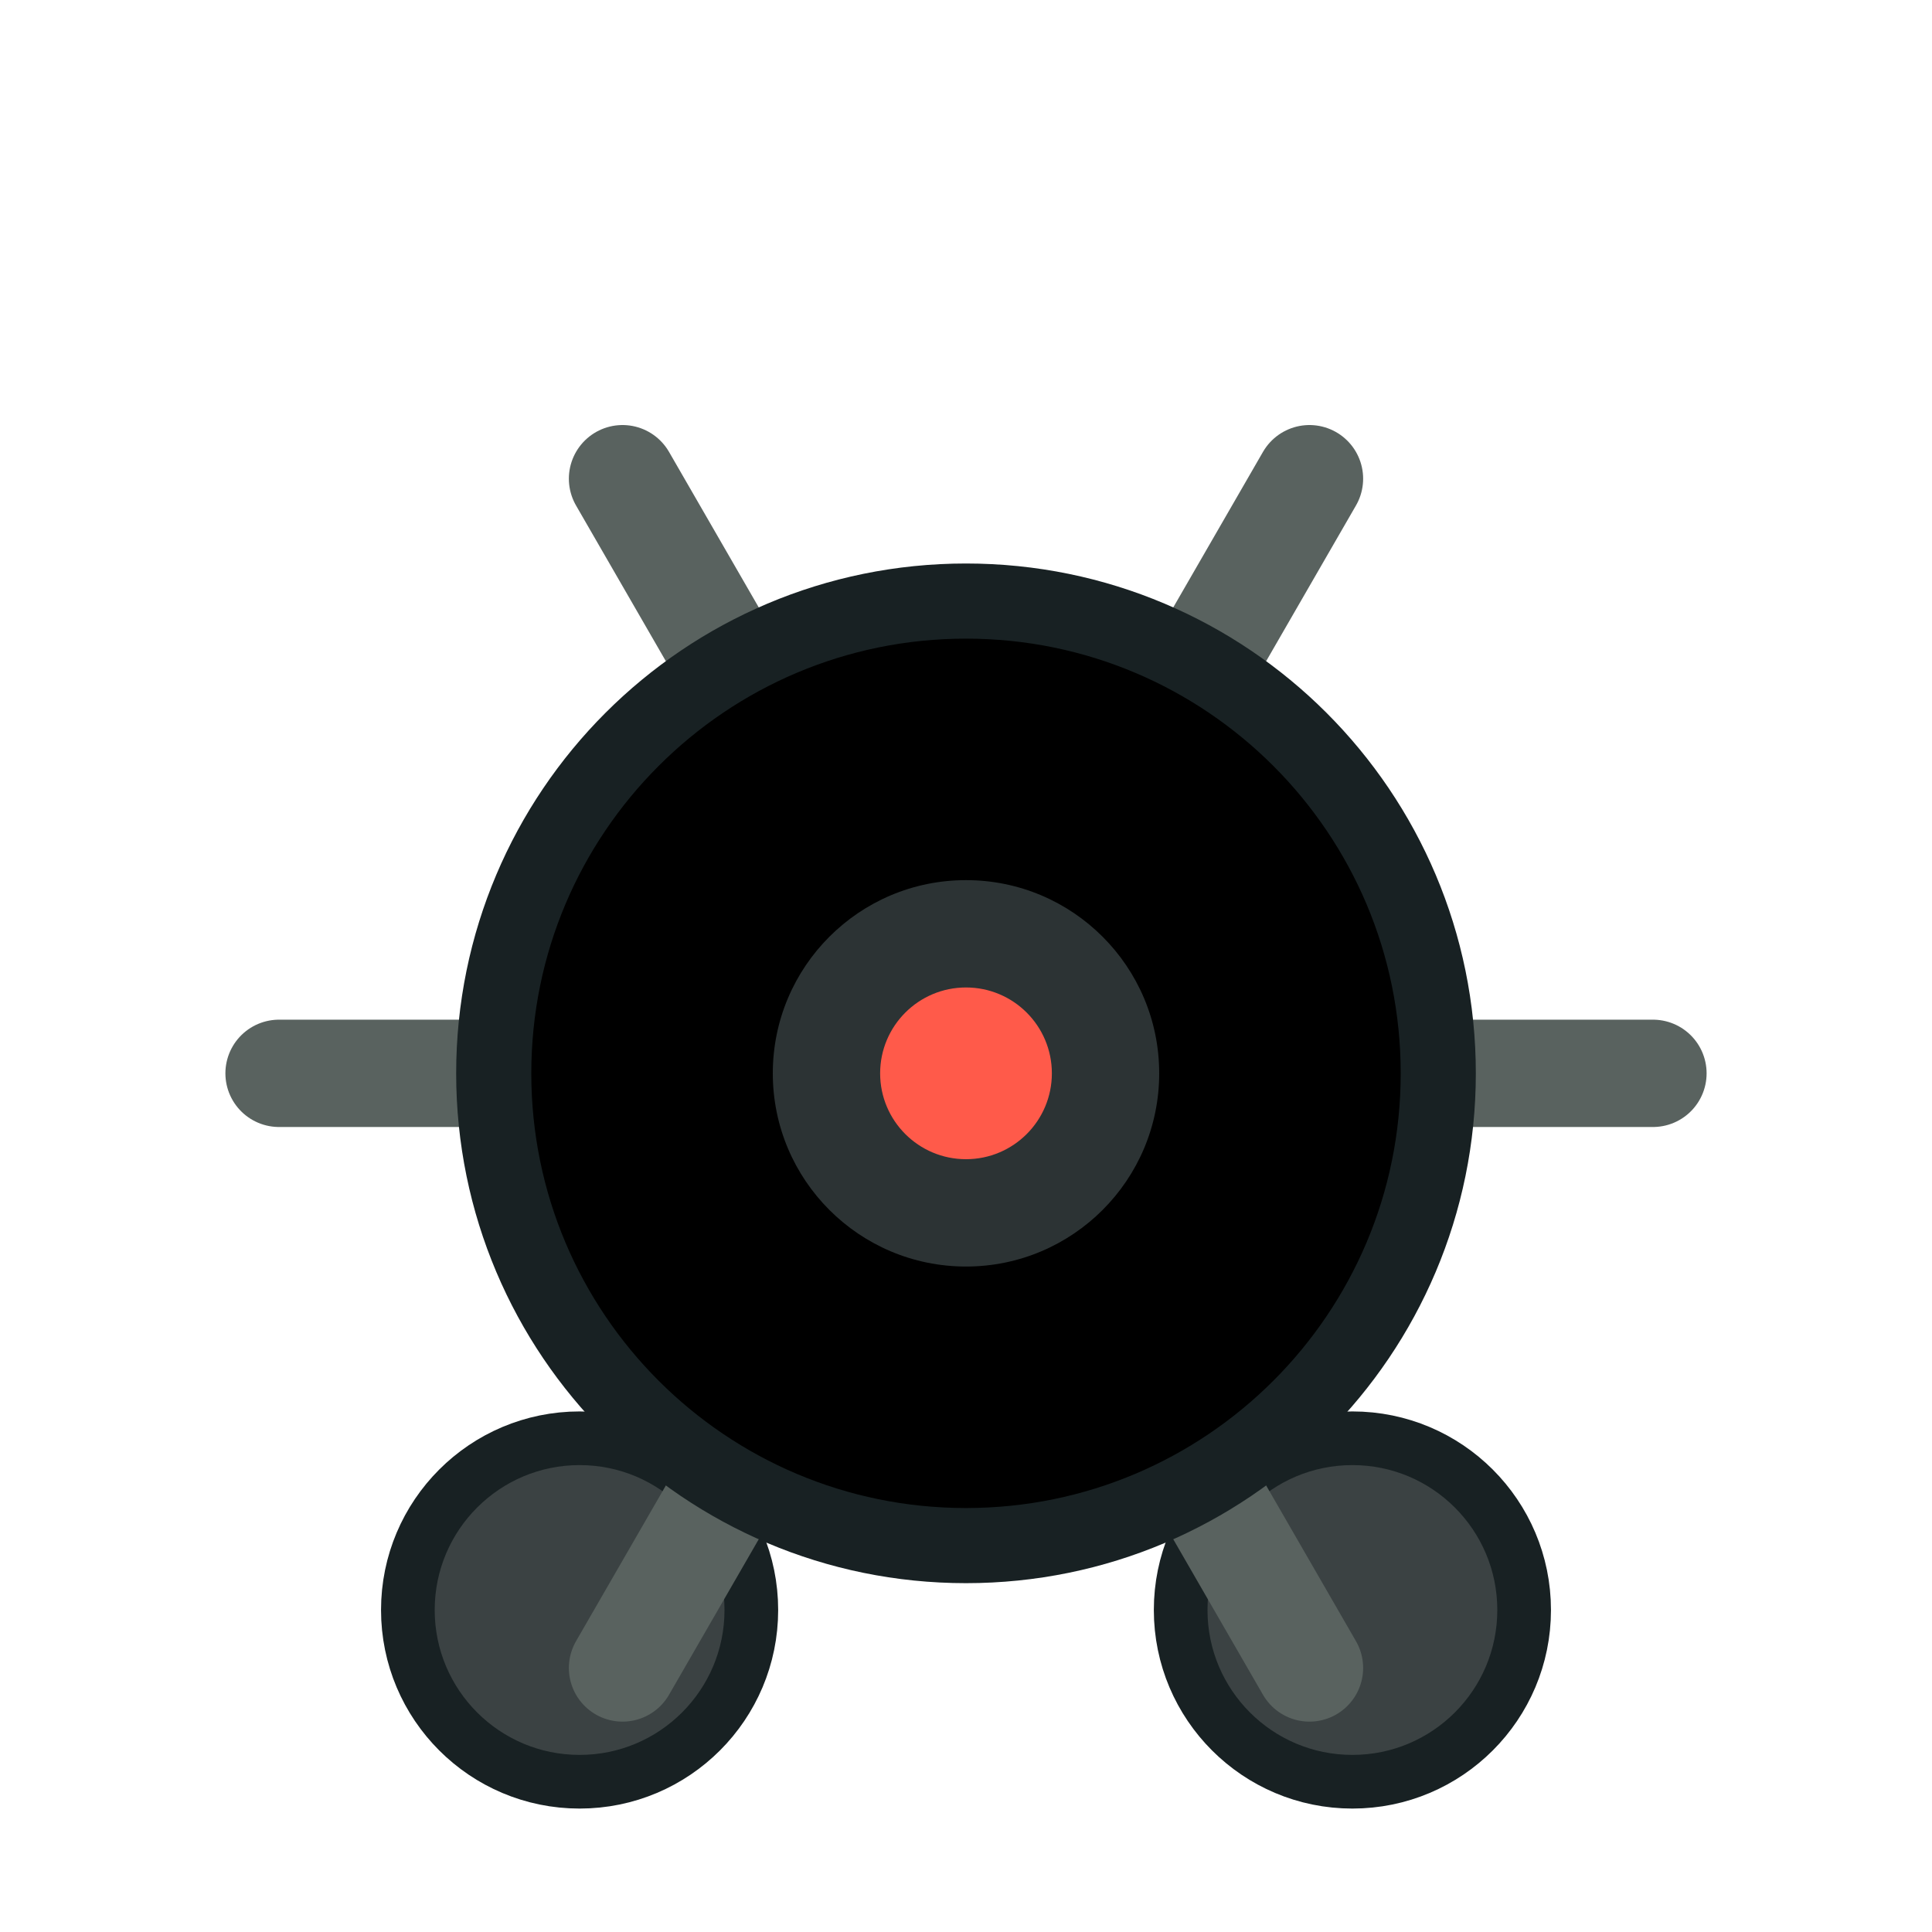
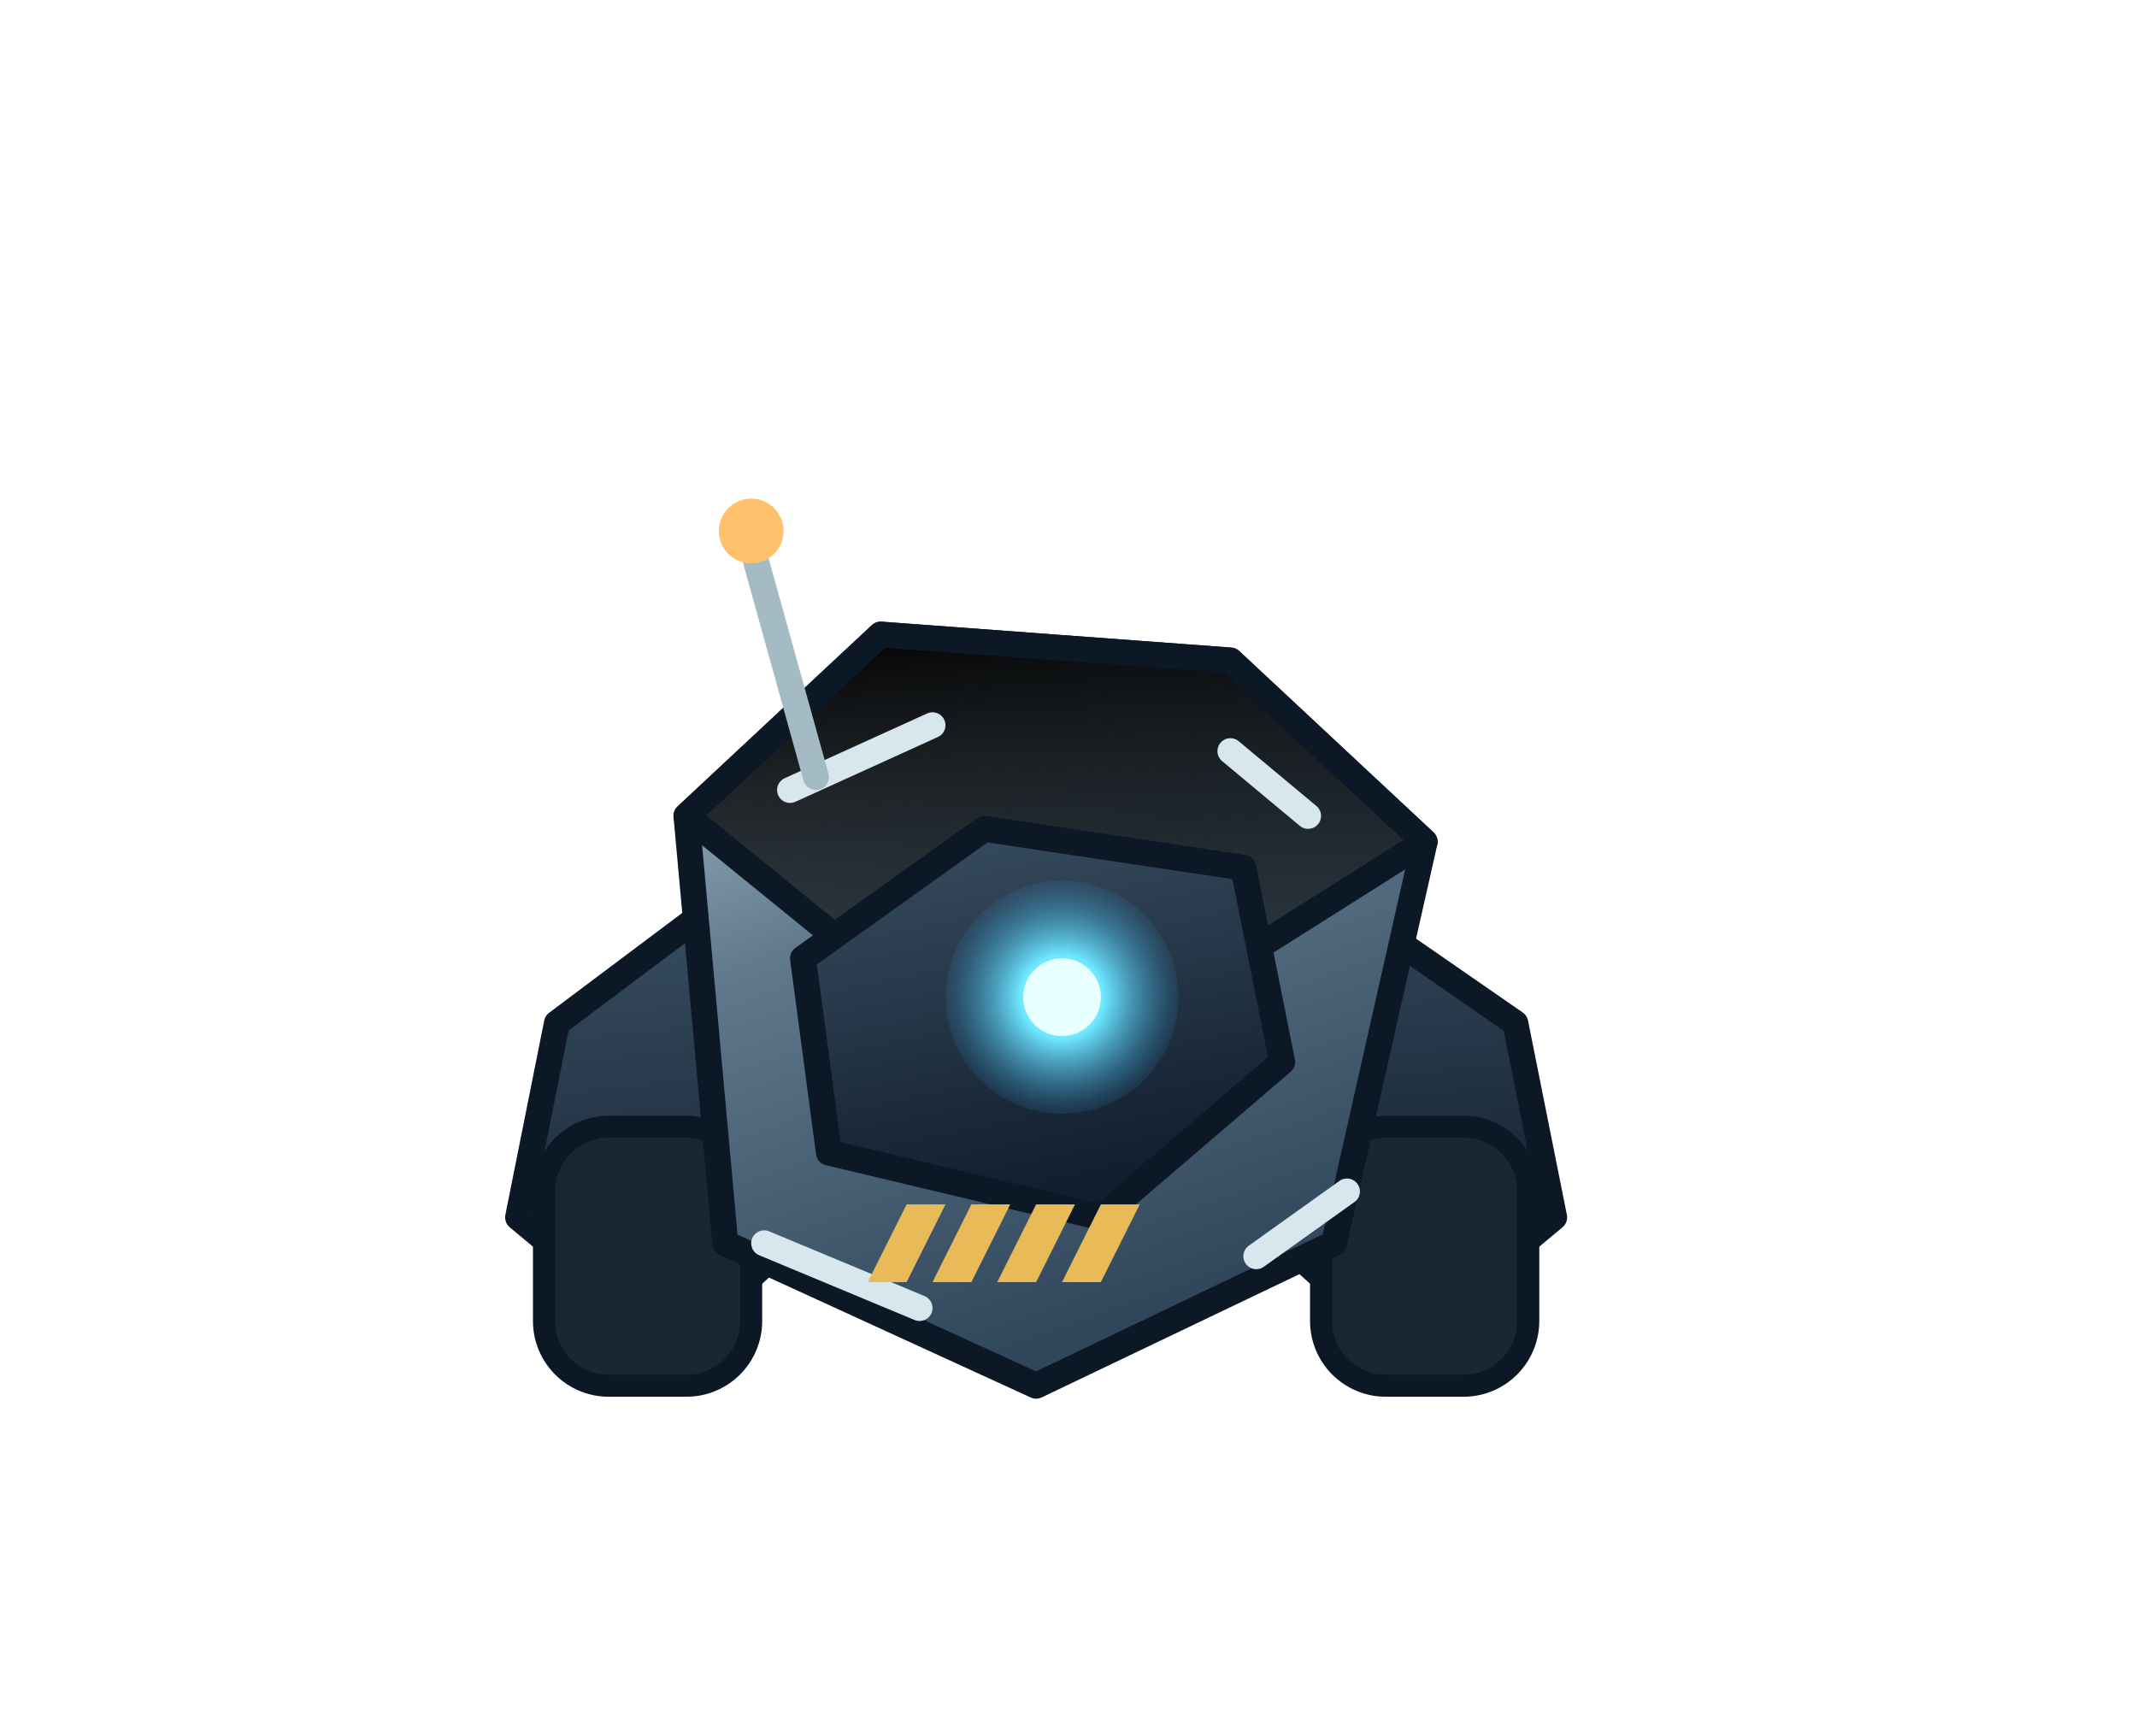
- <svg xmlns="http://www.w3.org/2000/svg" viewBox="-0.45 -0.45 0.9 0.9">
-   <circle cx="-0.18" cy="0.3" r="0.08" fill="#3b4243" stroke="#182123" stroke-width="0.025" />
-   <circle cx="0.18" cy="0.3" r="0.08" fill="#3b4243" stroke="#182123" stroke-width="0.025" />
-   <path d="M0.200 0.050 L0.320 0.050" stroke="#59625f" stroke-width="0.05" stroke-linecap="round" />
-   <path d="M0.100 0.223 L0.160 0.327" stroke="#59625f" stroke-width="0.05" stroke-linecap="round" />
-   <path d="M-0.100 0.223 L-0.160 0.327" stroke="#59625f" stroke-width="0.05" stroke-linecap="round" />
-   <path d="M-0.200 0.050 L-0.320 0.050" stroke="#59625f" stroke-width="0.05" stroke-linecap="round" />
-   <path d="M-0.100 -0.123 L-0.160 -0.227" stroke="#59625f" stroke-width="0.05" stroke-linecap="round" />
-   <path d="M0.100 -0.123 L0.160 -0.227" stroke="#59625f" stroke-width="0.05" stroke-linecap="round" />
-   <circle cx="0" cy="0.05" r="0.22" fill="currentColor" stroke="#182123" stroke-width="0.035" />
-   <circle cx="0" cy="0.05" r="0.09" fill="#2c3334" />
-   <circle cx="0" cy="0.05" r="0.04" fill="#ff5a4a" />
+ <svg xmlns="http://www.w3.org/2000/svg" viewBox="-0.8 -0.84 1.65 1.34">
+   <defs>
+     <linearGradient id="armor" x2=".35" y2="1">
+       <stop stop-color="#b0c5d2" />
+       <stop offset=".42" stop-color="#60798d" />
+       <stop offset="1" stop-color="#30465a" />
+     </linearGradient>
+     <linearGradient id="dark" x2=".25" y2="1">
+       <stop stop-color="#394f62" />
+       <stop offset="1" stop-color="#111e2e" />
+     </linearGradient>
+     <linearGradient id="team" x2=".2" y2="1">
+       <stop stop-color="currentColor" />
+       <stop offset="1" stop-color="currentColor" stop-opacity=".48" />
+     </linearGradient>
+     <linearGradient id="glass" x2=".5" y2="1">
+       <stop stop-color="#edffff" />
+       <stop offset=".35" stop-color="#79e6f5" />
+       <stop offset="1" stop-color="#237695" />
+     </linearGradient>
+     <radialGradient id="power">
+       <stop stop-color="#eaffff" />
+       <stop offset=".36" stop-color="#6ee6ff" />
+       <stop offset="1" stop-color="#3291c5" stop-opacity=".12" />
+     </radialGradient>
+   </defs>
+   <g transform="scale(.01)">
+     <path d="M-25-14-37-5-40 10-28 20-17 10ZM24-14 37-5 40 10 28 20 17 10Z" fill="url(#dark)" stroke="#0c1826" stroke-width="2" stroke-linejoin="round" />
+     <rect x="-38" y="3" width="16" height="20" rx="5" fill="#192633" stroke="#0c1826" stroke-width="1.7" />
+     <rect x="22" y="3" width="16" height="20" rx="5" fill="#192633" stroke="#0c1826" stroke-width="1.7" />
+     <path d="M-27-21-12-35 15-33 30-19 23 12 0 23-24 12Z" fill="url(#armor)" stroke="#0c1826" stroke-width="2" stroke-linejoin="round" />
+     <path d="M-27-21-12-35 15-33 30-19 11-7-11-8Z" fill="url(#team)" stroke="#0c1826" stroke-width="2" stroke-linejoin="round" />
+     <path d="M-18-10-4-20 16-17 19-2 5 10-16 5Z" fill="url(#dark)" stroke="#0c1826" stroke-width="2" stroke-linejoin="round" />
+     <circle cx="2" cy="-7" r="9" fill="url(#power)" />
+     <circle cx="2" cy="-7" r="3" fill="#e8ffff" />
+     <path d="M-19-23-8-28M15-26 21-21M-21 12-9 17M17 13 24 8" fill="none" stroke="#d7e7ed" stroke-width="2" stroke-linecap="round" stroke-linejoin="round" />
+     <path d="M-10 9h3l-3 6h-3Z" fill="#e9ba58" stroke="none" stroke-width="2" stroke-linejoin="round" />
+     <path d="M-5 9h3l-3 6h-3Z" fill="#e9ba58" stroke="none" stroke-width="2" stroke-linejoin="round" />
+     <path d="M0 9h3l-3 6h-3Z" fill="#e9ba58" stroke="none" stroke-width="2" stroke-linejoin="round" />
+     <path d="M5 9h3l-3 6h-3Z" fill="#e9ba58" stroke="none" stroke-width="2" stroke-linejoin="round" />
+     <path d="M-17-24-22-42" fill="none" stroke="#a4bac4" stroke-width="2" stroke-linecap="round" stroke-linejoin="round" />
+     <circle cx="-22" cy="-43" r="2.5" fill="#ffc16c" />
+   </g>
</svg>
